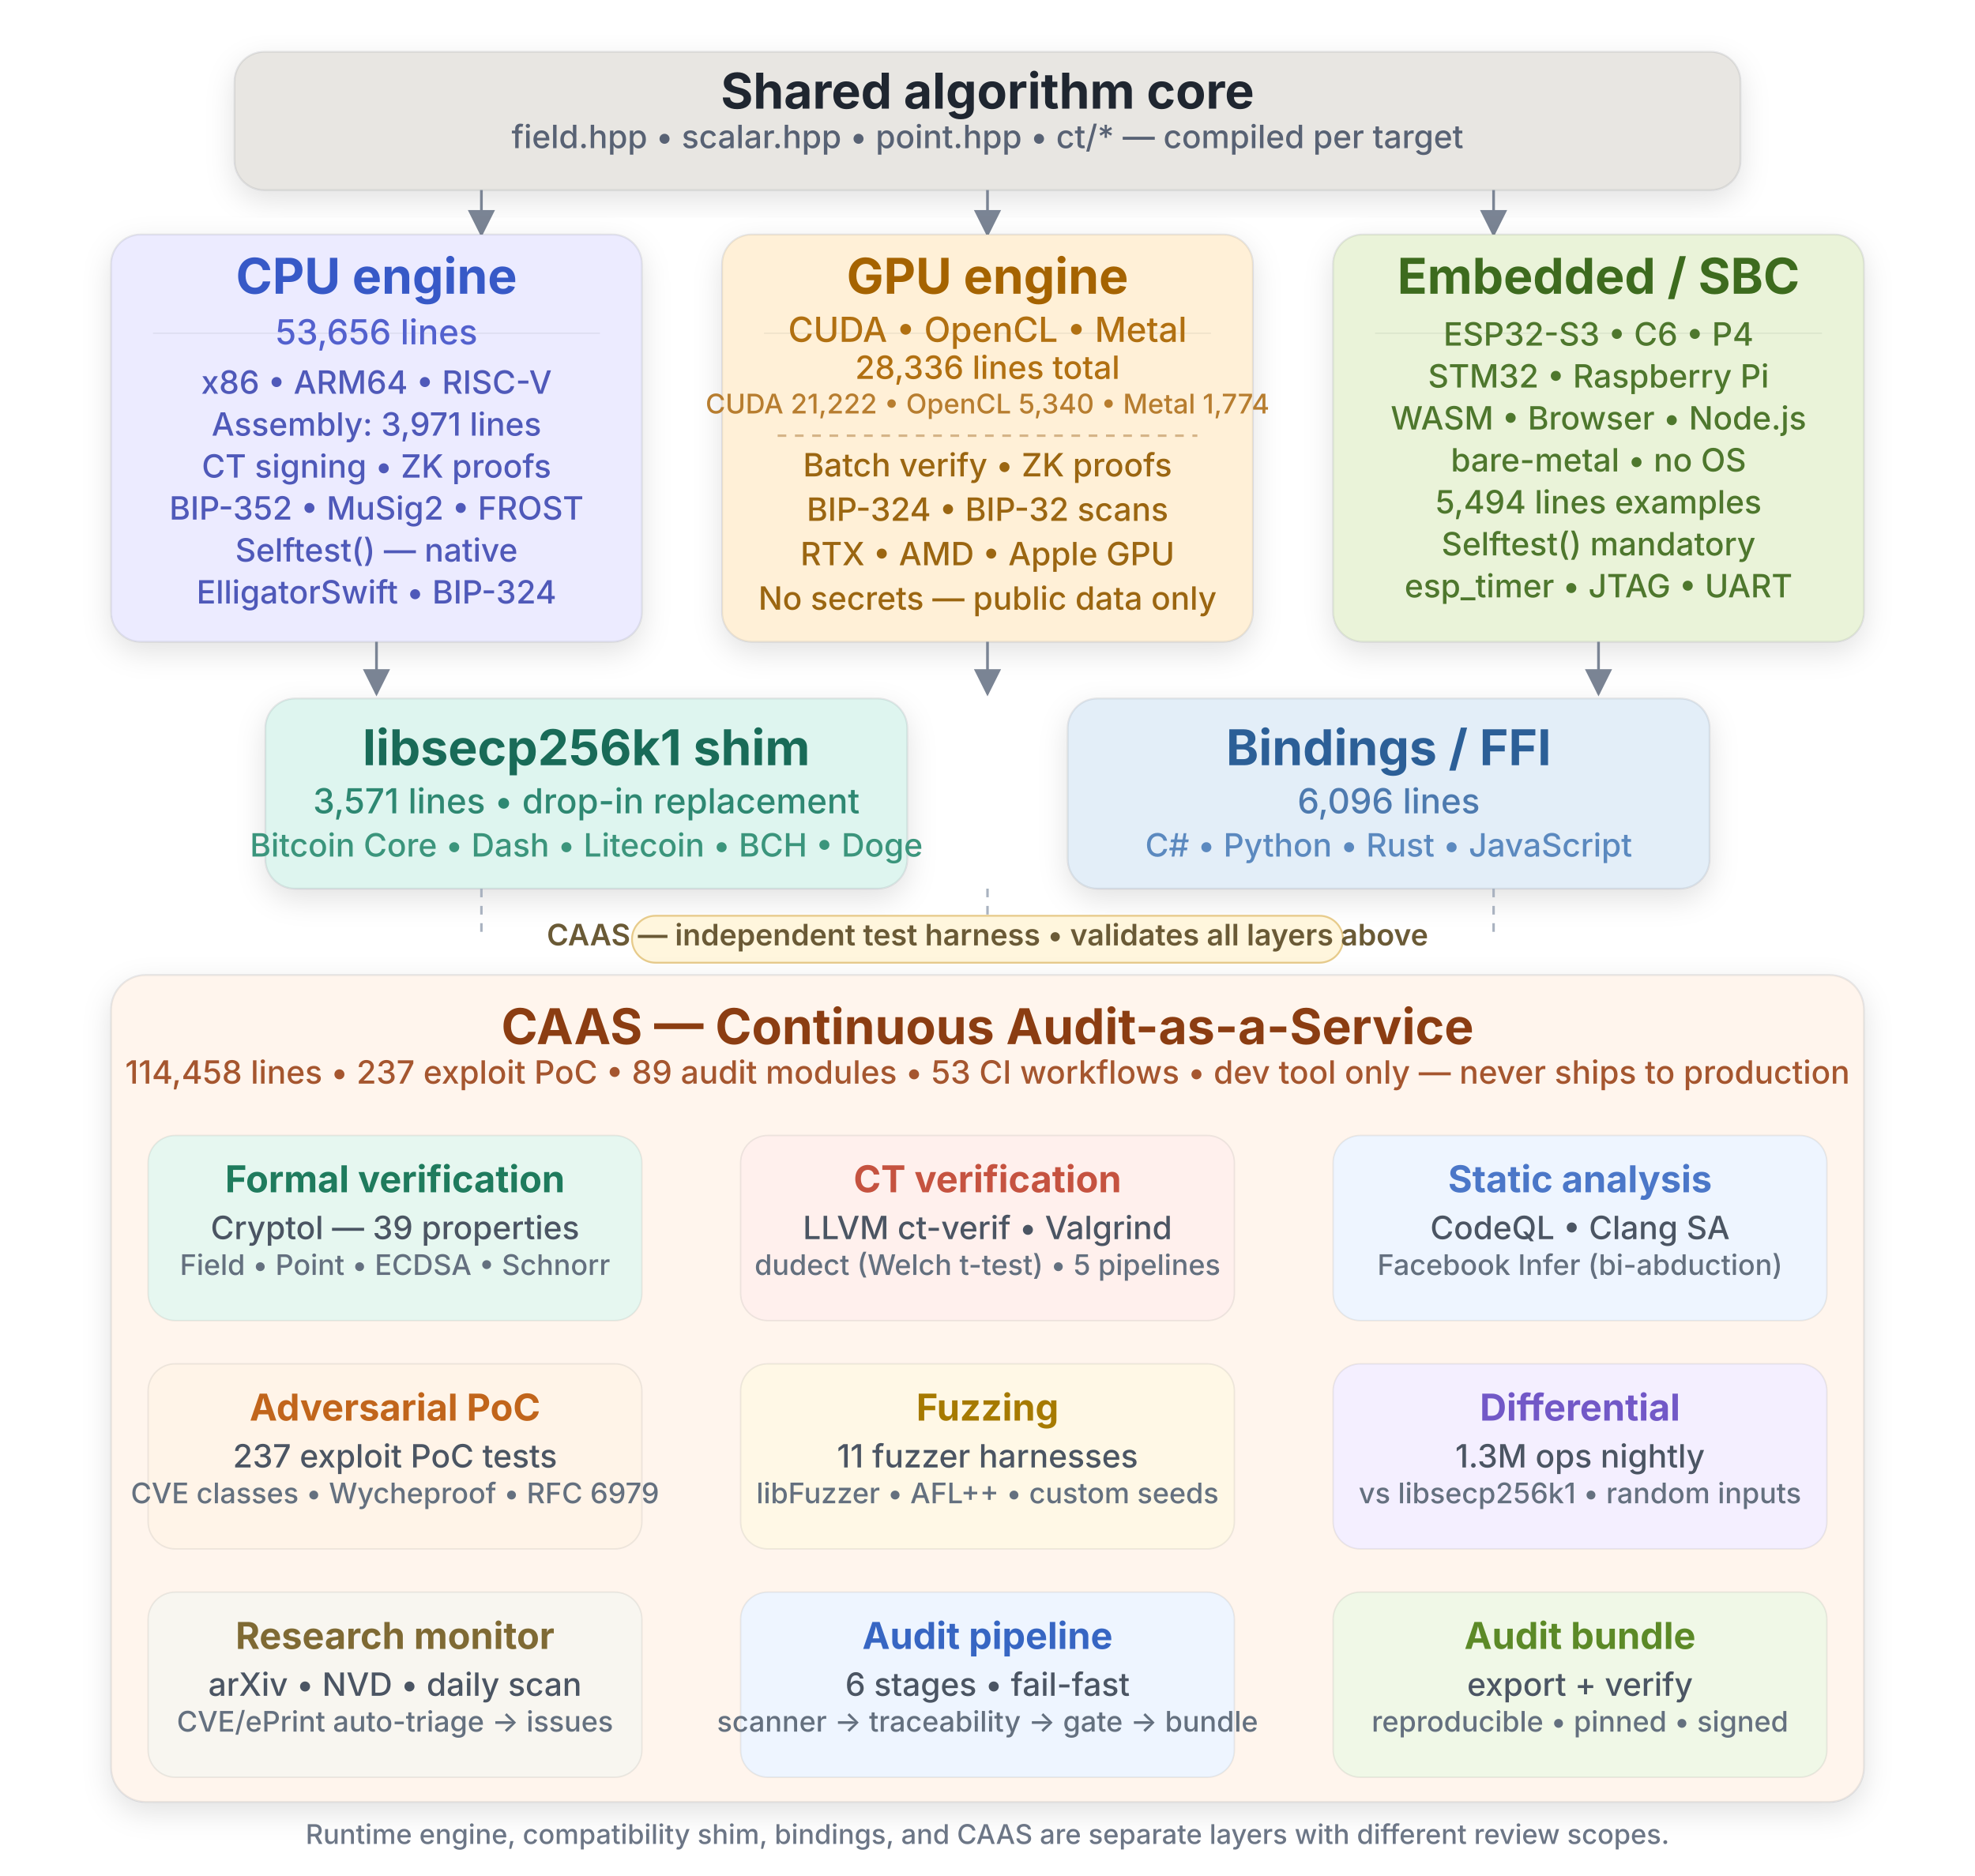
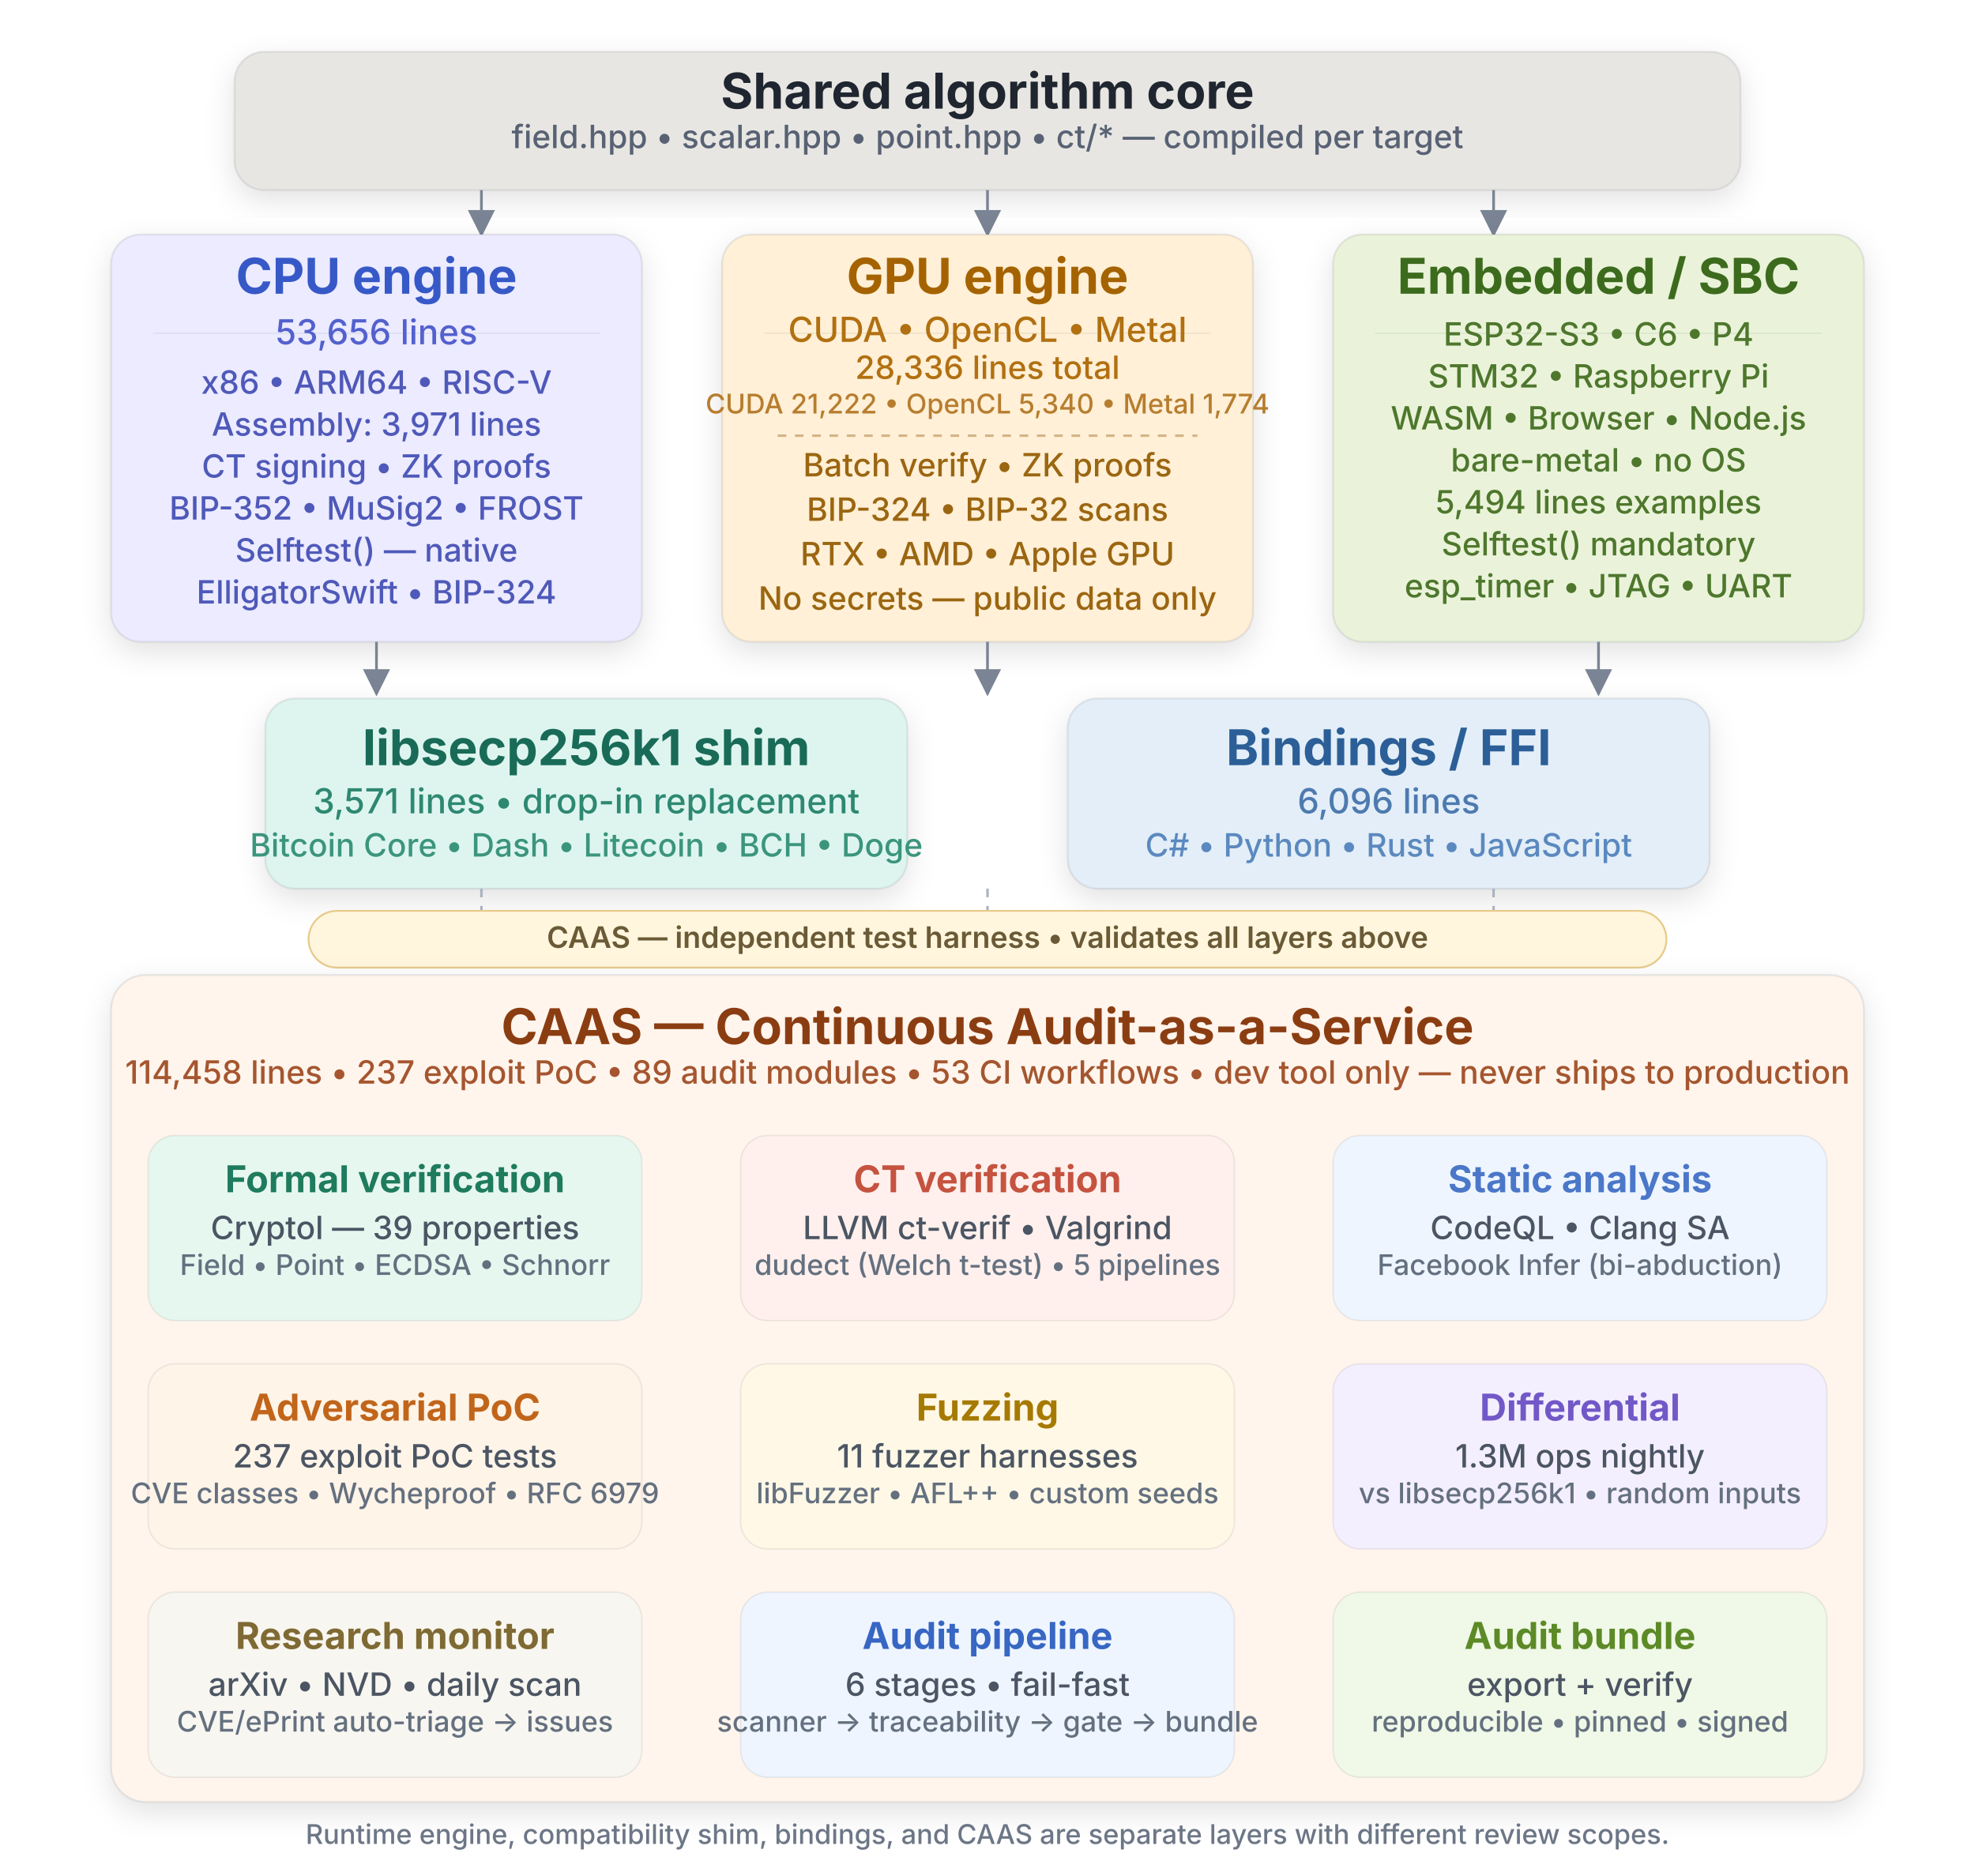
<svg xmlns="http://www.w3.org/2000/svg" width="1600" height="1520" viewBox="0 0 1600 1520" fill="none">
  <defs>
    <filter id="shadow" x="-20%" y="-20%" width="140%" height="140%">
      <feDropShadow dx="0" dy="8" stdDeviation="12" flood-opacity="0.12" />
    </filter>
    <marker id="arrow" markerWidth="10" markerHeight="10" refX="9" refY="5" orient="auto" markerUnits="strokeWidth">
      <path d="M 0 0 L 10 5 L 0 10 z" fill="#7A8494" />
    </marker>
    <style>
      .title { font: 700 40px Inter, Segoe UI, Arial, sans-serif; fill: #1F2630; }
      .subtitle { font: 500 26px Inter, Segoe UI, Arial, sans-serif; fill: #586274; }
      .small { font: 500 22px Inter, Segoe UI, Arial, sans-serif; fill: #6C7686; }
      .body { font: 500 28px Inter, Segoe UI, Arial, sans-serif; fill: #3A4452; }
      .body2 { font: 500 26px Inter, Segoe UI, Arial, sans-serif; fill: #46505F; }
      .box { stroke: rgba(31,38,48,0.09); stroke-width: 1.5; filter: url(#shadow); }
      .dashed { stroke: #A9B2C0; stroke-width: 2; stroke-dasharray: 7 7; }
      .arrow { stroke: #7A8494; stroke-width: 2.2; fill: none; marker-end: url(#arrow); }
      .divider { stroke: rgba(31,38,48,0.08); stroke-width: 1; }
      .pilltext { font: 600 24px Inter, Segoe UI, Arial, sans-serif; fill: #6A5A36; }
      .caasTitle { font: 700 40px Inter, Segoe UI, Arial, sans-serif; fill: #8B3D12; }
      .caasSub { font: 500 26px Inter, Segoe UI, Arial, sans-serif; fill: #A5562F; }
      .sectionTitle { font: 700 30px Inter, Segoe UI, Arial, sans-serif; }
      .sectionBody { font: 500 26px Inter, Segoe UI, Arial, sans-serif; fill: #4B5563; }
      .sectionBodySmall { font: 500 23px Inter, Segoe UI, Arial, sans-serif; fill: #64707F; }
    </style>
  </defs>
  <rect x="190" y="42" width="1220" height="112" rx="24" fill="#E8E6E2" class="box" />
  <text x="800" y="88" text-anchor="middle" class="title">Shared algorithm core</text>
  <text x="800" y="120" text-anchor="middle" class="subtitle">field.hpp • scalar.hpp • point.hpp • ct/* — compiled per target</text>
  <line x1="390" y1="154" x2="390" y2="190" class="arrow" />
  <line x1="800" y1="154" x2="800" y2="190" class="arrow" />
  <line x1="1210" y1="154" x2="1210" y2="190" class="arrow" />
  <rect x="90" y="190" width="430" height="330" rx="24" fill="#ECEBFF" class="box" />
  <line x1="124" y1="270" x2="486" y2="270" class="divider" />
  <rect x="585" y="190" width="430" height="330" rx="24" fill="#FFF0D7" class="box" />
  <line x1="619" y1="270" x2="981" y2="270" class="divider" />
  <rect x="1080" y="190" width="430" height="330" rx="24" fill="#EAF3D9" class="box" />
  <line x1="1114" y1="270" x2="1476" y2="270" class="divider" />
  <text x="305" y="238" text-anchor="middle" class="title" fill="#3759C7" style="fill:#3759C7">CPU engine</text>
  <text x="305" y="279" text-anchor="middle" class="body" style="fill:#5361CE">53,656 lines</text>
  <text x="305" y="319" text-anchor="middle" class="body2" style="fill:#4F59B9">x86 • ARM64 • RISC-V</text>
  <text x="305" y="353" text-anchor="middle" class="body2" style="fill:#4F59B9">Assembly: 3,971 lines</text>
  <text x="305" y="387" text-anchor="middle" class="body2" style="fill:#4F59B9">CT signing • ZK proofs</text>
  <text x="305" y="421" text-anchor="middle" class="body2" style="fill:#4F59B9">BIP-352 • MuSig2 • FROST</text>
  <text x="305" y="455" text-anchor="middle" class="body2" style="fill:#4F59B9">Selftest() — native</text>
  <text x="305" y="489" text-anchor="middle" class="body2" style="fill:#4F59B9">ElligatorSwift • BIP-324</text>
  <text x="800" y="238" text-anchor="middle" class="title" style="fill:#A56300">GPU engine</text>
  <text x="800" y="277" text-anchor="middle" class="body" style="fill:#B17011">CUDA • OpenCL • Metal</text>
  <text x="800" y="307" text-anchor="middle" class="body2" style="fill:#B17011">28,336 lines total</text>
  <text x="800" y="335" text-anchor="middle" class="small" style="fill:#B77D2F">CUDA 21,222 • OpenCL 5,340 • Metal 1,774</text>
  <line x1="630" y1="353" x2="970" y2="353" class="dashed" style="stroke:#D5B487" />
  <text x="800" y="386" text-anchor="middle" class="body2" style="fill:#9B6611">Batch verify • ZK proofs</text>
  <text x="800" y="422" text-anchor="middle" class="body2" style="fill:#9B6611">BIP-324 • BIP-32 scans</text>
  <text x="800" y="458" text-anchor="middle" class="body2" style="fill:#9B6611">RTX • AMD • Apple GPU</text>
  <text x="800" y="494" text-anchor="middle" class="body2" style="fill:#9B6611">No secrets — public data only</text>
  <text x="1295" y="238" text-anchor="middle" class="title" style="fill:#3D6B1E">Embedded / SBC</text>
  <text x="1295" y="280" text-anchor="middle" class="body2" style="fill:#4E772D">ESP32-S3 • C6 • P4</text>
  <text x="1295" y="314" text-anchor="middle" class="body2" style="fill:#4E772D">STM32 • Raspberry Pi</text>
  <text x="1295" y="348" text-anchor="middle" class="body2" style="fill:#4E772D">WASM • Browser • Node.js</text>
  <text x="1295" y="382" text-anchor="middle" class="body2" style="fill:#4E772D">bare-metal • no OS</text>
  <text x="1295" y="416" text-anchor="middle" class="body2" style="fill:#4E772D">5,494 lines examples</text>
  <text x="1295" y="450" text-anchor="middle" class="body2" style="fill:#4E772D">Selftest() mandatory</text>
  <text x="1295" y="484" text-anchor="middle" class="body2" style="fill:#4E772D">esp_timer • JTAG • UART</text>
  <line x1="305" y1="520" x2="305" y2="562" class="arrow" />
  <line x1="800" y1="520" x2="800" y2="562" class="arrow" />
  <line x1="1295" y1="520" x2="1295" y2="562" class="arrow" />
  <rect x="215" y="566" width="520" height="154" rx="24" fill="#DEF5EF" class="box" />
  <rect x="865" y="566" width="520" height="154" rx="24" fill="#E3EEF8" class="box" />
  <text x="475" y="620" text-anchor="middle" class="title" style="fill:#196B58">libsecp256k1 shim</text>
  <text x="475" y="659" text-anchor="middle" class="body" style="fill:#2E8872">3,571 lines • drop-in replacement</text>
  <text x="475" y="694" text-anchor="middle" class="body2" style="fill:#3B957C">Bitcoin Core • Dash • Litecoin • BCH • Doge</text>
  <text x="1125" y="620" text-anchor="middle" class="title" style="fill:#2C5F97">Bindings / FFI</text>
  <text x="1125" y="659" text-anchor="middle" class="body" style="fill:#4D7AAF">6,096 lines</text>
  <text x="1125" y="694" text-anchor="middle" class="body2" style="fill:#5B89BF">C# • Python • Rust • JavaScript</text>
  <line x1="390" y1="720" x2="390" y2="760" class="dashed" />
  <line x1="800" y1="720" x2="800" y2="760" class="dashed" />
  <line x1="1210" y1="720" x2="1210" y2="760" class="dashed" />
-   <rect x="512" y="742" width="576" height="38" rx="19" fill="#FFF6DD" stroke="#E7CB8B" stroke-width="1.5" />
-   <text x="800" y="766" text-anchor="middle" class="pilltext">CAAS — independent test harness • validates all layers above</text>
+   <rect x="250" y="738" width="1100" height="46" rx="23" fill="#FFF6DD" stroke="#E7CB8B" stroke-width="1.5" />
+   <text x="800" y="768" text-anchor="middle" class="pilltext">CAAS — independent test harness • validates all layers above</text>
  <rect x="90" y="790" width="1420" height="670" rx="28" fill="#FFF5ED" class="box" />
  <text x="800" y="846" text-anchor="middle" class="caasTitle">CAAS — Continuous Audit-as-a-Service</text>
  <text x="800" y="878" text-anchor="middle" class="caasSub">114,458 lines • 237 exploit PoC • 89 audit modules • 53 CI workflows • dev tool only — never ships to production</text>
  <rect x="120" y="920" width="400" height="150" rx="22" fill="#E6F7F0" stroke="rgba(31,38,48,0.08)" stroke-width="1.2" />
  <text x="320.0" y="966" text-anchor="middle" class="sectionTitle" style="fill:#1F7B5D">Formal verification</text>
  <text x="320.0" y="1004" text-anchor="middle" class="sectionBody">Cryptol — 39 properties</text>
  <text x="320.0" y="1033" text-anchor="middle" class="sectionBodySmall">Field • Point • ECDSA • Schnorr</text>
  <rect x="600" y="920" width="400" height="150" rx="22" fill="#FFF0ED" stroke="rgba(31,38,48,0.08)" stroke-width="1.2" />
  <text x="800.0" y="966" text-anchor="middle" class="sectionTitle" style="fill:#C55340">CT verification</text>
  <text x="800.0" y="1004" text-anchor="middle" class="sectionBody">LLVM ct-verif • Valgrind</text>
  <text x="800.0" y="1033" text-anchor="middle" class="sectionBodySmall">dudect (Welch t-test) • 5 pipelines</text>
  <rect x="1080" y="920" width="400" height="150" rx="22" fill="#EEF5FF" stroke="rgba(31,38,48,0.08)" stroke-width="1.2" />
  <text x="1280.0" y="966" text-anchor="middle" class="sectionTitle" style="fill:#4B77C8">Static analysis</text>
  <text x="1280.0" y="1004" text-anchor="middle" class="sectionBody">CodeQL • Clang SA</text>
  <text x="1280.0" y="1033" text-anchor="middle" class="sectionBodySmall">Facebook Infer (bi-abduction)</text>
  <rect x="120" y="1105" width="400" height="150" rx="22" fill="#FFF4E8" stroke="rgba(31,38,48,0.08)" stroke-width="1.2" />
  <text x="320.0" y="1151" text-anchor="middle" class="sectionTitle" style="fill:#C1651B">Adversarial PoC</text>
  <text x="320.0" y="1189" text-anchor="middle" class="sectionBody">237 exploit PoC tests</text>
  <text x="320.0" y="1218" text-anchor="middle" class="sectionBodySmall">CVE classes • Wycheproof • RFC 6979</text>
  <rect x="600" y="1105" width="400" height="150" rx="22" fill="#FFF8E6" stroke="rgba(31,38,48,0.08)" stroke-width="1.2" />
  <text x="800.0" y="1151" text-anchor="middle" class="sectionTitle" style="fill:#A67A00">Fuzzing</text>
  <text x="800.0" y="1189" text-anchor="middle" class="sectionBody">11 fuzzer harnesses</text>
  <text x="800.0" y="1218" text-anchor="middle" class="sectionBodySmall">libFuzzer • AFL++ • custom seeds</text>
  <rect x="1080" y="1105" width="400" height="150" rx="22" fill="#F4EFFF" stroke="rgba(31,38,48,0.08)" stroke-width="1.2" />
  <text x="1280.0" y="1151" text-anchor="middle" class="sectionTitle" style="fill:#7258C7">Differential</text>
  <text x="1280.0" y="1189" text-anchor="middle" class="sectionBody">1.3M ops nightly</text>
  <text x="1280.0" y="1218" text-anchor="middle" class="sectionBodySmall">vs libsecp256k1 • random inputs</text>
  <rect x="120" y="1290" width="400" height="150" rx="22" fill="#F8F6F0" stroke="rgba(31,38,48,0.08)" stroke-width="1.2" />
  <text x="320.0" y="1336" text-anchor="middle" class="sectionTitle" style="fill:#7F6A34">Research monitor</text>
  <text x="320.0" y="1374" text-anchor="middle" class="sectionBody">arXiv • NVD • daily scan</text>
  <text x="320.0" y="1403" text-anchor="middle" class="sectionBodySmall">CVE/ePrint auto-triage → issues</text>
  <rect x="600" y="1290" width="400" height="150" rx="22" fill="#EEF5FF" stroke="rgba(31,38,48,0.08)" stroke-width="1.2" />
  <text x="800.0" y="1336" text-anchor="middle" class="sectionTitle" style="fill:#3766C3">Audit pipeline</text>
  <text x="800.0" y="1374" text-anchor="middle" class="sectionBody">6 stages • fail-fast</text>
  <text x="800.0" y="1403" text-anchor="middle" class="sectionBodySmall">scanner → traceability → gate → bundle</text>
  <rect x="1080" y="1290" width="400" height="150" rx="22" fill="#F0F8E7" stroke="rgba(31,38,48,0.08)" stroke-width="1.2" />
  <text x="1280.0" y="1336" text-anchor="middle" class="sectionTitle" style="fill:#5C8A27">Audit bundle</text>
  <text x="1280.0" y="1374" text-anchor="middle" class="sectionBody">export + verify</text>
  <text x="1280.0" y="1403" text-anchor="middle" class="sectionBodySmall">reproducible • pinned • signed</text>
  <text x="800" y="1494" text-anchor="middle" class="small">Runtime engine, compatibility shim, bindings, and CAAS are separate layers with different review scopes.</text>
</svg>
